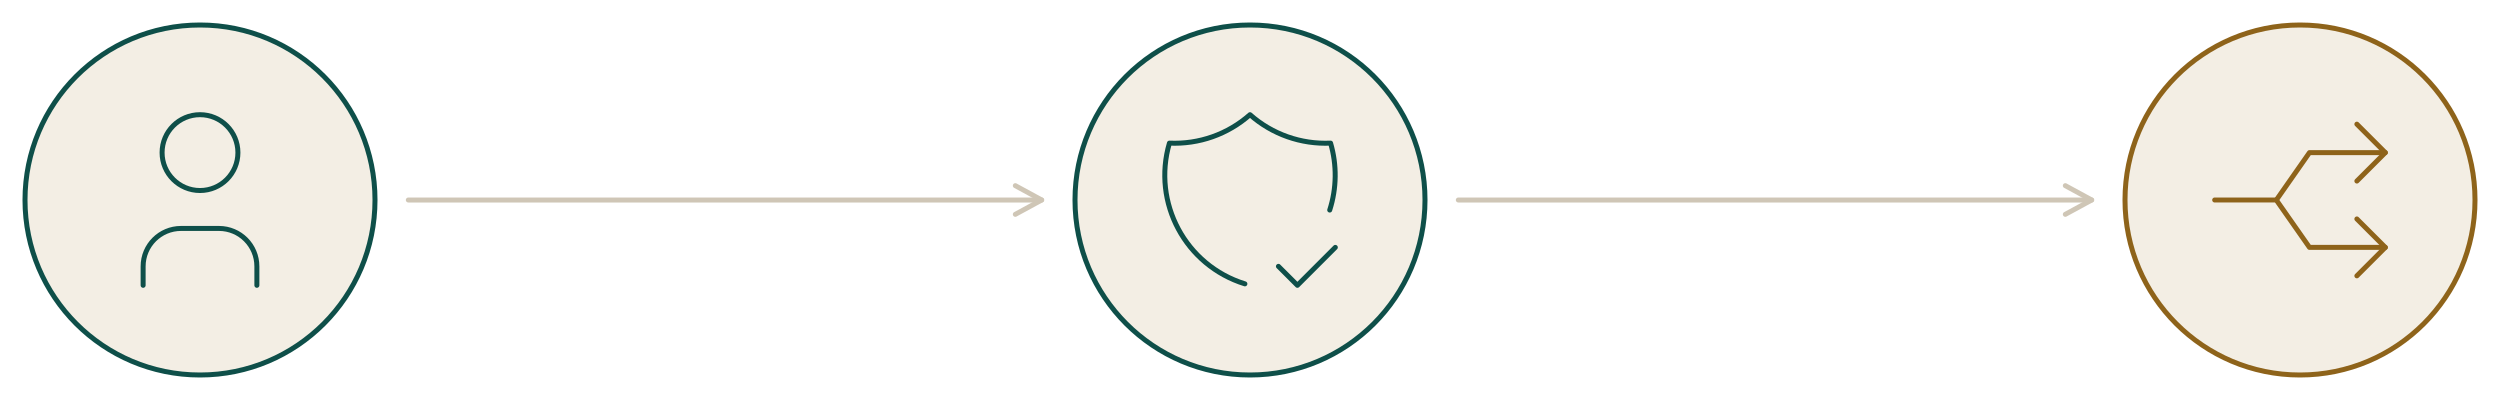
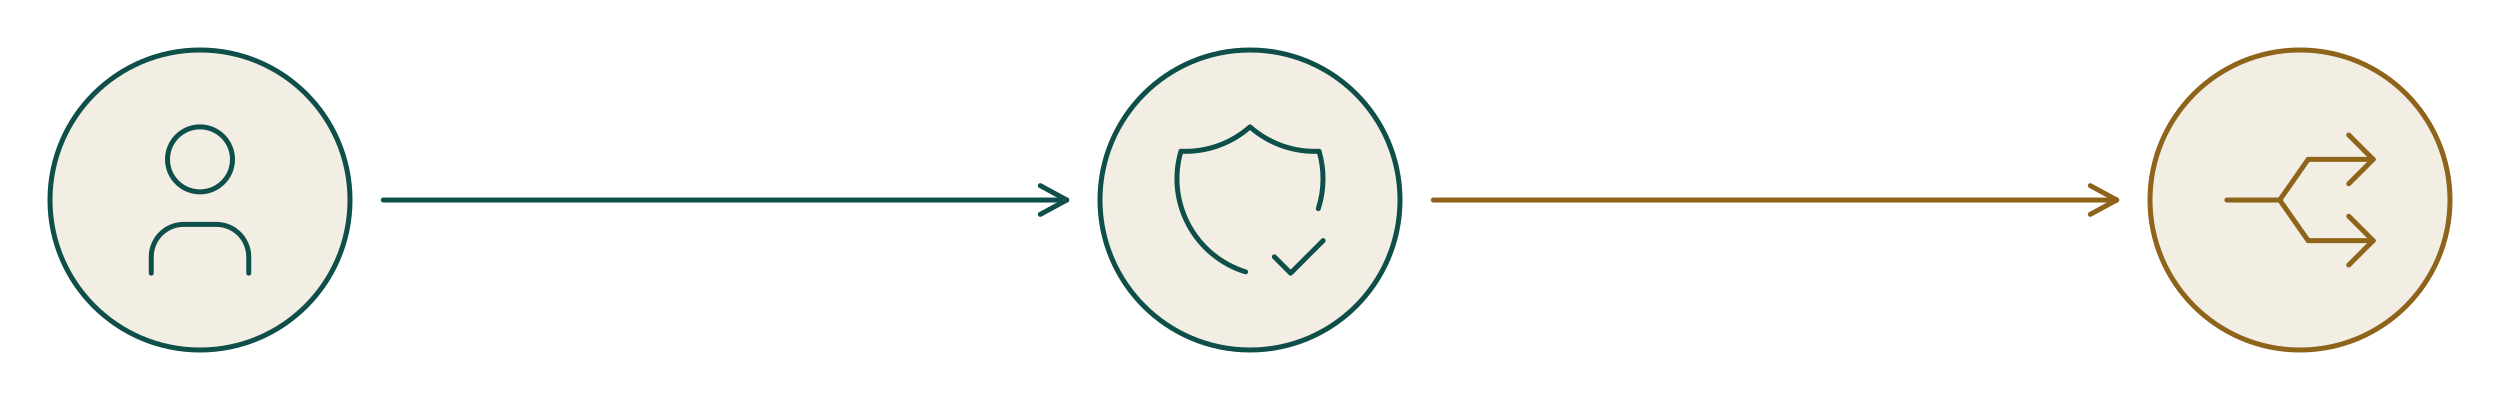
<svg xmlns="http://www.w3.org/2000/svg" viewBox="210 490 1500 240" width="1500" height="240">
-   <circle cx="330" cy="610" r="105" fill="#F3EEE4" stroke="#0E4F49" stroke-width="3" />
-   <g transform="translate(261.75 541.75) scale(5.6875)" fill="none" stroke="#0E4F49" stroke-width="0.527" stroke-linecap="round" stroke-linejoin="round">
+   <circle cx="330" cy="610" r="90" fill="#F3EEE4" stroke="#0E4F49" stroke-width="3" />
+   <g transform="translate(271.5 551.5) scale(4.875)" fill="none" stroke="#0E4F49" stroke-width="0.615" stroke-linecap="round" stroke-linejoin="round">
    <path d="M8 7a4 4 0 1 0 8 0a4 4 0 0 0 -8 0" />
    <path d="M6 21v-2a4 4 0 0 1 4 -4h4a4 4 0 0 1 4 4v2" />
  </g>
-   <circle cx="960" cy="610" r="105" fill="#F3EEE4" stroke="#0E4F49" stroke-width="3" />
-   <g transform="translate(891.75 541.75) scale(5.6875)" fill="none" stroke="#0E4F49" stroke-width="0.527" stroke-linecap="round" stroke-linejoin="round">
+   <circle cx="960" cy="610" r="90" fill="#F3EEE4" stroke="#0E4F49" stroke-width="3" />
+   <g transform="translate(901.5 551.5) scale(4.875)" fill="none" stroke="#0E4F49" stroke-width="0.615" stroke-linecap="round" stroke-linejoin="round">
    <path d="M11.46 20.846a12 12 0 0 1 -7.96 -14.846a12 12 0 0 0 8.5 -3a12 12 0 0 0 8.5 3a12 12 0 0 1 -.09 7.06" />
    <path d="M15 19l2 2l4 -4" />
  </g>
-   <circle cx="1590" cy="610" r="105" fill="#F3EEE4" stroke="#8E631A" stroke-width="3" />
-   <g transform="translate(1521.75 541.75) scale(5.6875)" fill="none" stroke="#8E631A" stroke-width="0.527" stroke-linecap="round" stroke-linejoin="round">
+   <circle cx="1590" cy="610" r="90" fill="#F3EEE4" stroke="#8E631A" stroke-width="3" />
+   <g transform="translate(1531.5 551.5) scale(4.875)" fill="none" stroke="#8E631A" stroke-width="0.615" stroke-linecap="round" stroke-linejoin="round">
    <path d="M21 17h-8l-3.5 -5h-6.5" />
    <path d="M21 7h-8l-3.495 5" />
    <path d="M18 10l3 -3l-3 -3" />
    <path d="M18 20l3 -3l-3 -3" />
  </g>
-   <path d="M455 610 L835 610" stroke="#CFC6B6" stroke-width="3" fill="none" stroke-linecap="round" />
-   <path d="M819.2 601.4 L835 610 L819.2 618.6" stroke="#CFC6B6" stroke-width="3" fill="none" stroke-linecap="round" stroke-linejoin="round" />
-   <path d="M1085 610 L1465 610" stroke="#CFC6B6" stroke-width="3" fill="none" stroke-linecap="round" />
-   <path d="M1449.2 601.4 L1465 610 L1449.2 618.6" stroke="#CFC6B6" stroke-width="3" fill="none" stroke-linecap="round" stroke-linejoin="round" />
+   <path d="M440 610 L850 610" stroke="#0E4F49" stroke-width="3" fill="none" stroke-linecap="round" />
+   <path d="M834.2 601.4 L850 610 L834.2 618.6" stroke="#0E4F49" stroke-width="3" fill="none" stroke-linecap="round" stroke-linejoin="round" />
+   <path d="M1070 610 L1480 610" stroke="#8E631A" stroke-width="3" fill="none" stroke-linecap="round" />
+   <path d="M1464.2 601.4 L1480 610 L1464.2 618.6" stroke="#8E631A" stroke-width="3" fill="none" stroke-linecap="round" stroke-linejoin="round" />
</svg>
